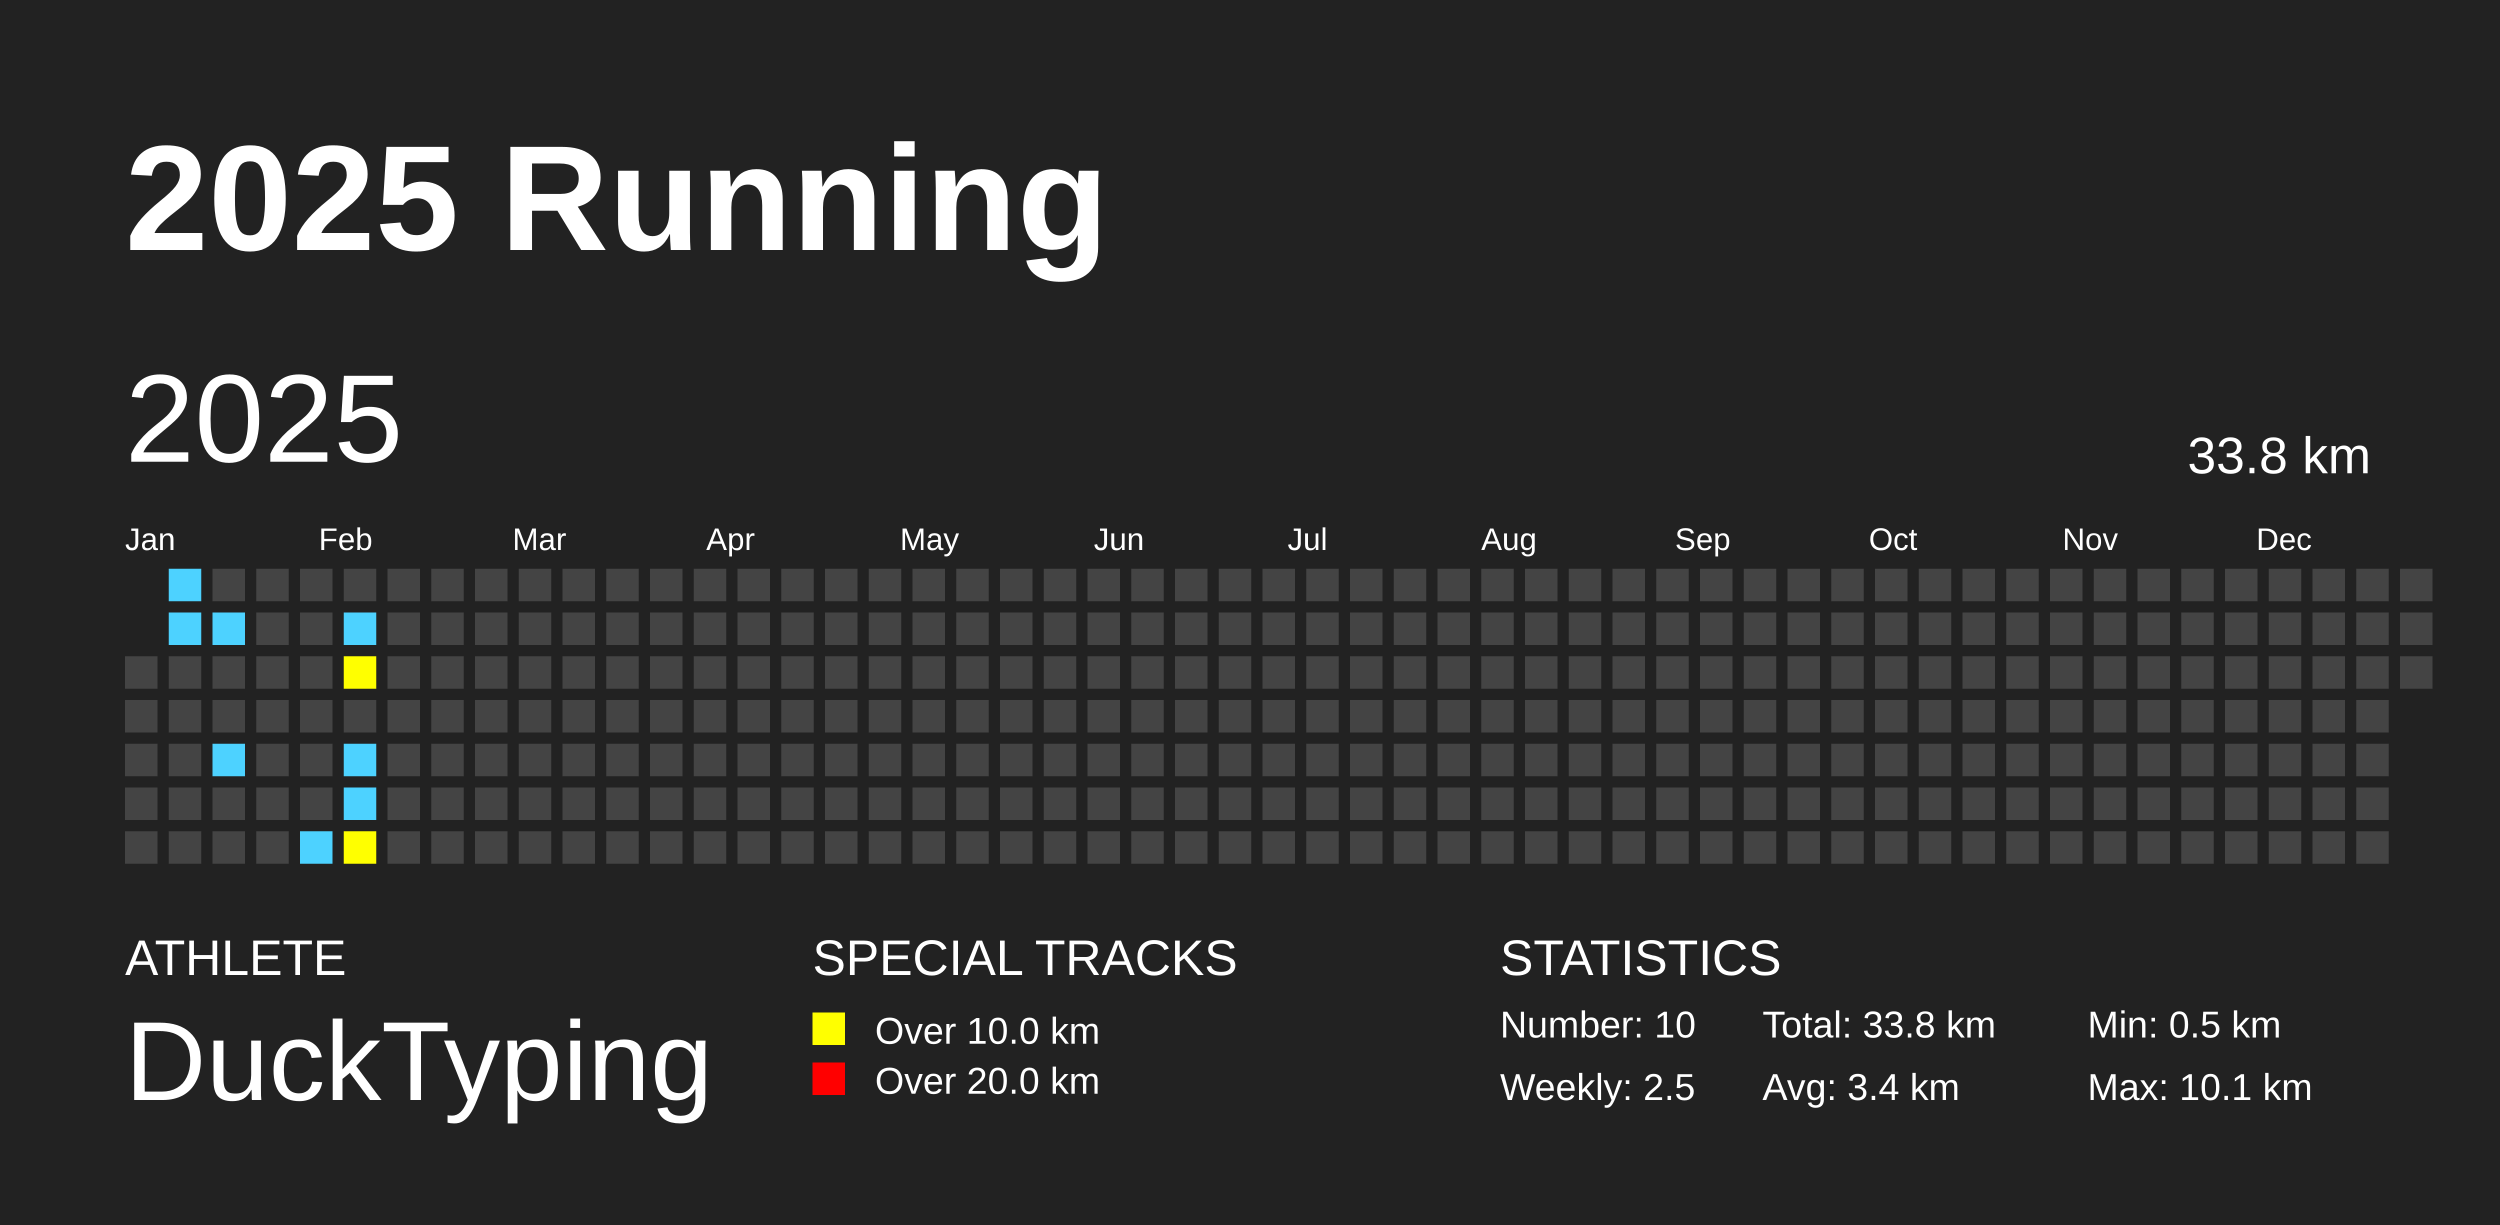
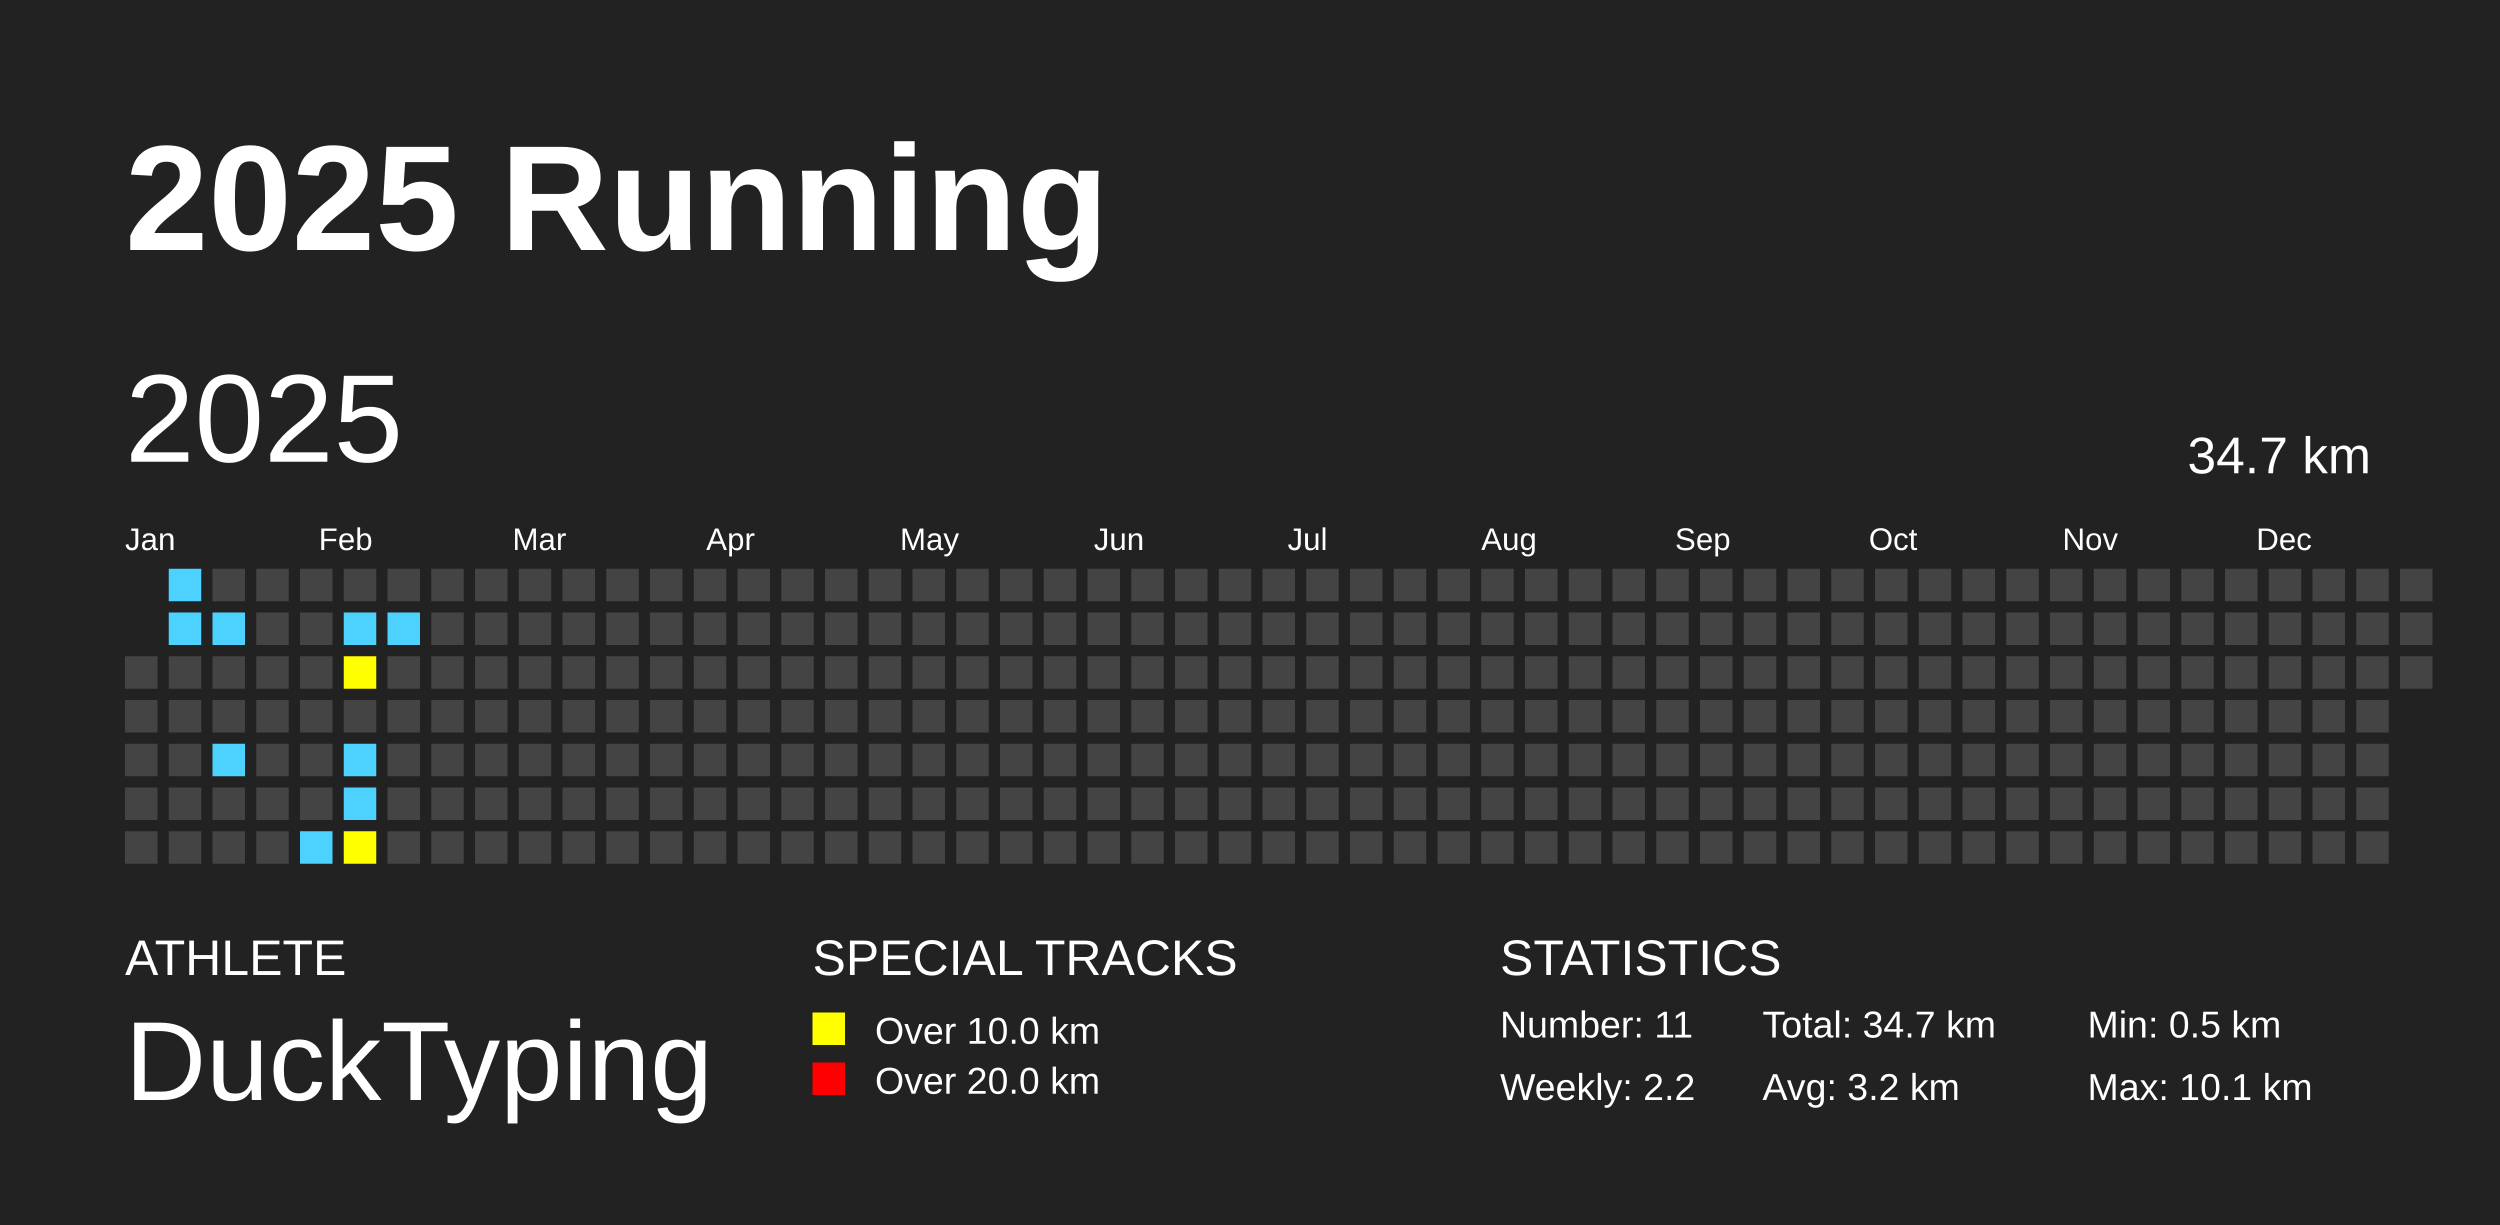
<svg xmlns="http://www.w3.org/2000/svg" baseProfile="full" height="98mm" version="1.1" viewBox="0,0,200,98" width="200mm">
  <defs />
  <rect fill="#222222" height="98" width="200" x="0" y="0" />
  <text fill="#FFFFFF" style="font-size:12px; font-family:Arial; font-weight:bold;" x="10" y="20">2025 Running</text>
  <text fill="#FFFFFF" style="font-size:4px; font-family:Arial" x="10" y="78">ATHLETE</text>
  <text fill="#FFFFFF" style="font-size:9px; font-family:Arial" x="10" y="88">DuckTyping</text>
  <text fill="#FFFFFF" style="font-size:4px; font-family:Arial" x="65" y="78">SPECIAL TRACKS</text>
  <rect fill="yellow" height="2.6" width="2.6" x="65" y="81" />
  <text fill="#FFFFFF" style="font-size:3px; font-family:Arial" x="70" y="83.5">Over 10.0 km</text>
  <rect fill="red" height="2.6" width="2.6" x="65" y="85" />
  <text fill="#FFFFFF" style="font-size:3px; font-family:Arial" x="70" y="87.5">Over 20.0 km</text>
  <text fill="#FFFFFF" style="font-size:4px; font-family:Arial" x="120" y="78">STATISTICS</text>
-   <text fill="#FFFFFF" style="font-size:3px; font-family:Arial" x="120" y="83">Number: 10</text>
-   <text fill="#FFFFFF" style="font-size:3px; font-family:Arial" x="120" y="88">Weekly: 2.5</text>
-   <text fill="#FFFFFF" style="font-size:3px; font-family:Arial" x="141" y="83">Total: 33.8 km</text>
-   <text fill="#FFFFFF" style="font-size:3px; font-family:Arial" x="141" y="88">Avg: 3.4 km</text>
+   <text fill="#FFFFFF" style="font-size:3px; font-family:Arial" x="120" y="83">Number: 11</text>
+   <text fill="#FFFFFF" style="font-size:3px; font-family:Arial" x="120" y="88">Weekly: 2.2</text>
+   <text fill="#FFFFFF" style="font-size:3px; font-family:Arial" x="141" y="83">Total: 34.7 km</text>
+   <text fill="#FFFFFF" style="font-size:3px; font-family:Arial" x="141" y="88">Avg: 3.2 km</text>
  <text fill="#FFFFFF" style="font-size:3px; font-family:Arial" x="167" y="83">Min: 0.5 km</text>
  <text fill="#FFFFFF" style="font-size:3px; font-family:Arial" x="167" y="88">Max: 10.1 km</text>
  <text dominant-baseline="hanging" fill="#FFFFFF" style="font-size:10.0px; font-family:Arial;" x="10" y="30">2025</text>
-   <text dominant-baseline="hanging" fill="#FFFFFF" style="font-size:4.125px; font-family:Arial;" x="175" y="35">33.8 km</text>
+   <text dominant-baseline="hanging" fill="#FFFFFF" style="font-size:4.125px; font-family:Arial;" x="175" y="35">34.7 km</text>
  <text fill="#FFFFFF" style="font-size:2.5px; font-family:Arial" x="10.0" y="44">Jan</text>
  <text fill="#FFFFFF" style="font-size:2.5px; font-family:Arial" x="25.5" y="44">Feb</text>
  <text fill="#FFFFFF" style="font-size:2.5px; font-family:Arial" x="41.0" y="44">Mar</text>
  <text fill="#FFFFFF" style="font-size:2.5px; font-family:Arial" x="56.5" y="44">Apr</text>
  <text fill="#FFFFFF" style="font-size:2.5px; font-family:Arial" x="72.0" y="44">May</text>
  <text fill="#FFFFFF" style="font-size:2.5px; font-family:Arial" x="87.5" y="44">Jun</text>
  <text fill="#FFFFFF" style="font-size:2.5px; font-family:Arial" x="103.0" y="44">Jul</text>
  <text fill="#FFFFFF" style="font-size:2.5px; font-family:Arial" x="118.5" y="44">Aug</text>
  <text fill="#FFFFFF" style="font-size:2.5px; font-family:Arial" x="134.0" y="44">Sep</text>
  <text fill="#FFFFFF" style="font-size:2.5px; font-family:Arial" x="149.5" y="44">Oct</text>
  <text fill="#FFFFFF" style="font-size:2.5px; font-family:Arial" x="165.0" y="44">Nov</text>
  <text fill="#FFFFFF" style="font-size:2.5px; font-family:Arial" x="180.5" y="44">Dec</text>
  <rect fill="#444444" height="2.6" width="2.6" x="10.0" y="52.5" />
  <rect fill="#444444" height="2.6" width="2.6" x="10.0" y="56.0" />
  <rect fill="#444444" height="2.6" width="2.6" x="10.0" y="59.5" />
  <rect fill="#444444" height="2.6" width="2.6" x="10.0" y="63.0" />
  <rect fill="#444444" height="2.6" width="2.6" x="10.0" y="66.5" />
  <rect fill="#4DD2FF" height="2.6" width="2.6" x="13.5" y="45.5" />
  <rect fill="#4DD2FF" height="2.6" width="2.6" x="13.5" y="49.0" />
  <rect fill="#444444" height="2.6" width="2.6" x="13.5" y="52.5" />
  <rect fill="#444444" height="2.6" width="2.6" x="13.5" y="56.0" />
  <rect fill="#444444" height="2.6" width="2.6" x="13.5" y="59.5" />
  <rect fill="#444444" height="2.6" width="2.6" x="13.5" y="63.0" />
  <rect fill="#444444" height="2.6" width="2.6" x="13.5" y="66.5" />
  <rect fill="#444444" height="2.6" width="2.6" x="17.0" y="45.5" />
  <rect fill="#4DD2FF" height="2.6" width="2.6" x="17.0" y="49.0" />
  <rect fill="#444444" height="2.6" width="2.6" x="17.0" y="52.5" />
  <rect fill="#444444" height="2.6" width="2.6" x="17.0" y="56.0" />
  <rect fill="#4DD2FF" height="2.6" width="2.6" x="17.0" y="59.5" />
  <rect fill="#444444" height="2.6" width="2.6" x="17.0" y="63.0" />
  <rect fill="#444444" height="2.6" width="2.6" x="17.0" y="66.5" />
  <rect fill="#444444" height="2.6" width="2.6" x="20.5" y="45.5" />
  <rect fill="#444444" height="2.6" width="2.6" x="20.5" y="49.0" />
  <rect fill="#444444" height="2.6" width="2.6" x="20.5" y="52.5" />
  <rect fill="#444444" height="2.6" width="2.6" x="20.5" y="56.0" />
  <rect fill="#444444" height="2.6" width="2.6" x="20.5" y="59.5" />
  <rect fill="#444444" height="2.6" width="2.6" x="20.5" y="63.0" />
  <rect fill="#444444" height="2.6" width="2.6" x="20.5" y="66.5" />
  <rect fill="#444444" height="2.6" width="2.6" x="24.0" y="45.5" />
  <rect fill="#444444" height="2.6" width="2.6" x="24.0" y="49.0" />
  <rect fill="#444444" height="2.6" width="2.6" x="24.0" y="52.5" />
  <rect fill="#444444" height="2.6" width="2.6" x="24.0" y="56.0" />
  <rect fill="#444444" height="2.6" width="2.6" x="24.0" y="59.5" />
  <rect fill="#444444" height="2.6" width="2.6" x="24.0" y="63.0" />
  <rect fill="#4DD2FF" height="2.6" width="2.6" x="24.0" y="66.5" />
  <rect fill="#444444" height="2.6" width="2.6" x="27.5" y="45.5" />
  <rect fill="#4DD2FF" height="2.6" width="2.6" x="27.5" y="49.0" />
  <rect fill="yellow" height="2.6" width="2.6" x="27.5" y="52.5" />
  <rect fill="#444444" height="2.6" width="2.6" x="27.5" y="56.0" />
  <rect fill="#4DD2FF" height="2.6" width="2.6" x="27.5" y="59.5" />
  <rect fill="#4DD2FF" height="2.6" width="2.6" x="27.5" y="63.0" />
  <rect fill="yellow" height="2.6" width="2.6" x="27.5" y="66.5" />
  <rect fill="#444444" height="2.6" width="2.6" x="31.0" y="45.5" />
-   <rect fill="#444444" height="2.6" width="2.6" x="31.0" y="49.0" />
+   <rect fill="#4DD2FF" height="2.6" width="2.6" x="31.0" y="49.0" />
  <rect fill="#444444" height="2.6" width="2.6" x="31.0" y="52.5" />
  <rect fill="#444444" height="2.6" width="2.6" x="31.0" y="56.0" />
  <rect fill="#444444" height="2.6" width="2.6" x="31.0" y="59.5" />
  <rect fill="#444444" height="2.6" width="2.6" x="31.0" y="63.0" />
  <rect fill="#444444" height="2.6" width="2.6" x="31.0" y="66.5" />
  <rect fill="#444444" height="2.6" width="2.6" x="34.5" y="45.5" />
  <rect fill="#444444" height="2.6" width="2.6" x="34.5" y="49.0" />
  <rect fill="#444444" height="2.6" width="2.6" x="34.5" y="52.5" />
  <rect fill="#444444" height="2.6" width="2.6" x="34.5" y="56.0" />
  <rect fill="#444444" height="2.6" width="2.6" x="34.5" y="59.5" />
  <rect fill="#444444" height="2.6" width="2.6" x="34.5" y="63.0" />
  <rect fill="#444444" height="2.6" width="2.6" x="34.5" y="66.5" />
  <rect fill="#444444" height="2.6" width="2.6" x="38.0" y="45.5" />
  <rect fill="#444444" height="2.6" width="2.6" x="38.0" y="49.0" />
  <rect fill="#444444" height="2.6" width="2.6" x="38.0" y="52.5" />
  <rect fill="#444444" height="2.6" width="2.6" x="38.0" y="56.0" />
  <rect fill="#444444" height="2.6" width="2.6" x="38.0" y="59.5" />
  <rect fill="#444444" height="2.6" width="2.6" x="38.0" y="63.0" />
  <rect fill="#444444" height="2.6" width="2.6" x="38.0" y="66.5" />
  <rect fill="#444444" height="2.6" width="2.6" x="41.5" y="45.5" />
  <rect fill="#444444" height="2.6" width="2.6" x="41.5" y="49.0" />
  <rect fill="#444444" height="2.6" width="2.6" x="41.5" y="52.5" />
  <rect fill="#444444" height="2.6" width="2.6" x="41.5" y="56.0" />
  <rect fill="#444444" height="2.6" width="2.6" x="41.5" y="59.5" />
  <rect fill="#444444" height="2.6" width="2.6" x="41.5" y="63.0" />
  <rect fill="#444444" height="2.6" width="2.6" x="41.5" y="66.5" />
  <rect fill="#444444" height="2.6" width="2.6" x="45.0" y="45.5" />
  <rect fill="#444444" height="2.6" width="2.6" x="45.0" y="49.0" />
  <rect fill="#444444" height="2.6" width="2.6" x="45.0" y="52.5" />
  <rect fill="#444444" height="2.6" width="2.6" x="45.0" y="56.0" />
  <rect fill="#444444" height="2.6" width="2.6" x="45.0" y="59.5" />
  <rect fill="#444444" height="2.6" width="2.6" x="45.0" y="63.0" />
  <rect fill="#444444" height="2.6" width="2.6" x="45.0" y="66.5" />
  <rect fill="#444444" height="2.6" width="2.6" x="48.5" y="45.5" />
  <rect fill="#444444" height="2.6" width="2.6" x="48.5" y="49.0" />
  <rect fill="#444444" height="2.6" width="2.6" x="48.5" y="52.5" />
  <rect fill="#444444" height="2.6" width="2.6" x="48.5" y="56.0" />
  <rect fill="#444444" height="2.6" width="2.6" x="48.5" y="59.5" />
  <rect fill="#444444" height="2.6" width="2.6" x="48.5" y="63.0" />
  <rect fill="#444444" height="2.6" width="2.6" x="48.5" y="66.5" />
  <rect fill="#444444" height="2.6" width="2.6" x="52.0" y="45.5" />
  <rect fill="#444444" height="2.6" width="2.6" x="52.0" y="49.0" />
  <rect fill="#444444" height="2.6" width="2.6" x="52.0" y="52.5" />
  <rect fill="#444444" height="2.6" width="2.6" x="52.0" y="56.0" />
  <rect fill="#444444" height="2.6" width="2.6" x="52.0" y="59.5" />
  <rect fill="#444444" height="2.6" width="2.6" x="52.0" y="63.0" />
  <rect fill="#444444" height="2.6" width="2.6" x="52.0" y="66.5" />
  <rect fill="#444444" height="2.6" width="2.6" x="55.5" y="45.5" />
  <rect fill="#444444" height="2.6" width="2.6" x="55.5" y="49.0" />
  <rect fill="#444444" height="2.6" width="2.6" x="55.5" y="52.5" />
  <rect fill="#444444" height="2.6" width="2.6" x="55.5" y="56.0" />
  <rect fill="#444444" height="2.6" width="2.6" x="55.5" y="59.5" />
  <rect fill="#444444" height="2.6" width="2.6" x="55.5" y="63.0" />
  <rect fill="#444444" height="2.6" width="2.6" x="55.5" y="66.5" />
  <rect fill="#444444" height="2.6" width="2.6" x="59.0" y="45.5" />
  <rect fill="#444444" height="2.6" width="2.6" x="59.0" y="49.0" />
  <rect fill="#444444" height="2.6" width="2.6" x="59.0" y="52.5" />
  <rect fill="#444444" height="2.6" width="2.6" x="59.0" y="56.0" />
  <rect fill="#444444" height="2.6" width="2.6" x="59.0" y="59.5" />
  <rect fill="#444444" height="2.6" width="2.6" x="59.0" y="63.0" />
  <rect fill="#444444" height="2.6" width="2.6" x="59.0" y="66.5" />
  <rect fill="#444444" height="2.6" width="2.6" x="62.5" y="45.5" />
  <rect fill="#444444" height="2.6" width="2.6" x="62.5" y="49.0" />
  <rect fill="#444444" height="2.6" width="2.6" x="62.5" y="52.5" />
  <rect fill="#444444" height="2.6" width="2.6" x="62.5" y="56.0" />
  <rect fill="#444444" height="2.6" width="2.6" x="62.5" y="59.5" />
  <rect fill="#444444" height="2.6" width="2.6" x="62.5" y="63.0" />
  <rect fill="#444444" height="2.6" width="2.6" x="62.5" y="66.5" />
  <rect fill="#444444" height="2.6" width="2.6" x="66.0" y="45.5" />
  <rect fill="#444444" height="2.6" width="2.6" x="66.0" y="49.0" />
  <rect fill="#444444" height="2.6" width="2.6" x="66.0" y="52.5" />
  <rect fill="#444444" height="2.6" width="2.6" x="66.0" y="56.0" />
  <rect fill="#444444" height="2.6" width="2.6" x="66.0" y="59.5" />
  <rect fill="#444444" height="2.6" width="2.6" x="66.0" y="63.0" />
  <rect fill="#444444" height="2.6" width="2.6" x="66.0" y="66.5" />
  <rect fill="#444444" height="2.6" width="2.6" x="69.5" y="45.5" />
  <rect fill="#444444" height="2.6" width="2.6" x="69.5" y="49.0" />
  <rect fill="#444444" height="2.6" width="2.6" x="69.5" y="52.5" />
  <rect fill="#444444" height="2.6" width="2.6" x="69.5" y="56.0" />
  <rect fill="#444444" height="2.6" width="2.6" x="69.5" y="59.5" />
  <rect fill="#444444" height="2.6" width="2.6" x="69.5" y="63.0" />
  <rect fill="#444444" height="2.6" width="2.6" x="69.5" y="66.5" />
  <rect fill="#444444" height="2.6" width="2.6" x="73.0" y="45.5" />
  <rect fill="#444444" height="2.6" width="2.6" x="73.0" y="49.0" />
  <rect fill="#444444" height="2.6" width="2.6" x="73.0" y="52.5" />
  <rect fill="#444444" height="2.6" width="2.6" x="73.0" y="56.0" />
  <rect fill="#444444" height="2.6" width="2.6" x="73.0" y="59.5" />
  <rect fill="#444444" height="2.6" width="2.6" x="73.0" y="63.0" />
  <rect fill="#444444" height="2.6" width="2.6" x="73.0" y="66.5" />
  <rect fill="#444444" height="2.6" width="2.6" x="76.5" y="45.5" />
  <rect fill="#444444" height="2.6" width="2.6" x="76.5" y="49.0" />
  <rect fill="#444444" height="2.6" width="2.6" x="76.5" y="52.5" />
  <rect fill="#444444" height="2.6" width="2.6" x="76.5" y="56.0" />
  <rect fill="#444444" height="2.6" width="2.6" x="76.5" y="59.5" />
  <rect fill="#444444" height="2.6" width="2.6" x="76.5" y="63.0" />
  <rect fill="#444444" height="2.6" width="2.6" x="76.5" y="66.5" />
  <rect fill="#444444" height="2.6" width="2.6" x="80.0" y="45.5" />
  <rect fill="#444444" height="2.6" width="2.6" x="80.0" y="49.0" />
  <rect fill="#444444" height="2.6" width="2.6" x="80.0" y="52.5" />
  <rect fill="#444444" height="2.6" width="2.6" x="80.0" y="56.0" />
  <rect fill="#444444" height="2.6" width="2.6" x="80.0" y="59.5" />
  <rect fill="#444444" height="2.6" width="2.6" x="80.0" y="63.0" />
  <rect fill="#444444" height="2.6" width="2.6" x="80.0" y="66.5" />
  <rect fill="#444444" height="2.6" width="2.6" x="83.5" y="45.5" />
  <rect fill="#444444" height="2.6" width="2.6" x="83.5" y="49.0" />
  <rect fill="#444444" height="2.6" width="2.6" x="83.5" y="52.5" />
  <rect fill="#444444" height="2.6" width="2.6" x="83.5" y="56.0" />
  <rect fill="#444444" height="2.6" width="2.6" x="83.5" y="59.5" />
  <rect fill="#444444" height="2.6" width="2.6" x="83.5" y="63.0" />
  <rect fill="#444444" height="2.6" width="2.6" x="83.5" y="66.5" />
  <rect fill="#444444" height="2.6" width="2.6" x="87.0" y="45.5" />
  <rect fill="#444444" height="2.6" width="2.6" x="87.0" y="49.0" />
  <rect fill="#444444" height="2.6" width="2.6" x="87.0" y="52.5" />
  <rect fill="#444444" height="2.6" width="2.6" x="87.0" y="56.0" />
  <rect fill="#444444" height="2.6" width="2.6" x="87.0" y="59.5" />
  <rect fill="#444444" height="2.6" width="2.6" x="87.0" y="63.0" />
  <rect fill="#444444" height="2.6" width="2.6" x="87.0" y="66.5" />
  <rect fill="#444444" height="2.6" width="2.6" x="90.5" y="45.5" />
  <rect fill="#444444" height="2.6" width="2.6" x="90.5" y="49.0" />
  <rect fill="#444444" height="2.6" width="2.6" x="90.5" y="52.5" />
  <rect fill="#444444" height="2.6" width="2.6" x="90.5" y="56.0" />
  <rect fill="#444444" height="2.6" width="2.6" x="90.5" y="59.5" />
  <rect fill="#444444" height="2.6" width="2.6" x="90.5" y="63.0" />
  <rect fill="#444444" height="2.6" width="2.6" x="90.5" y="66.5" />
  <rect fill="#444444" height="2.6" width="2.6" x="94.0" y="45.5" />
  <rect fill="#444444" height="2.6" width="2.6" x="94.0" y="49.0" />
  <rect fill="#444444" height="2.6" width="2.6" x="94.0" y="52.5" />
  <rect fill="#444444" height="2.6" width="2.6" x="94.0" y="56.0" />
  <rect fill="#444444" height="2.6" width="2.6" x="94.0" y="59.5" />
  <rect fill="#444444" height="2.6" width="2.6" x="94.0" y="63.0" />
  <rect fill="#444444" height="2.6" width="2.6" x="94.0" y="66.5" />
  <rect fill="#444444" height="2.6" width="2.6" x="97.5" y="45.5" />
  <rect fill="#444444" height="2.6" width="2.6" x="97.5" y="49.0" />
  <rect fill="#444444" height="2.6" width="2.6" x="97.5" y="52.5" />
  <rect fill="#444444" height="2.6" width="2.6" x="97.5" y="56.0" />
  <rect fill="#444444" height="2.6" width="2.6" x="97.5" y="59.5" />
  <rect fill="#444444" height="2.6" width="2.6" x="97.5" y="63.0" />
  <rect fill="#444444" height="2.6" width="2.6" x="97.5" y="66.5" />
  <rect fill="#444444" height="2.6" width="2.6" x="101.0" y="45.5" />
  <rect fill="#444444" height="2.6" width="2.6" x="101.0" y="49.0" />
  <rect fill="#444444" height="2.6" width="2.6" x="101.0" y="52.5" />
  <rect fill="#444444" height="2.6" width="2.6" x="101.0" y="56.0" />
  <rect fill="#444444" height="2.6" width="2.6" x="101.0" y="59.5" />
  <rect fill="#444444" height="2.6" width="2.6" x="101.0" y="63.0" />
  <rect fill="#444444" height="2.6" width="2.6" x="101.0" y="66.5" />
  <rect fill="#444444" height="2.6" width="2.6" x="104.5" y="45.5" />
  <rect fill="#444444" height="2.6" width="2.6" x="104.5" y="49.0" />
  <rect fill="#444444" height="2.6" width="2.6" x="104.5" y="52.5" />
  <rect fill="#444444" height="2.6" width="2.6" x="104.5" y="56.0" />
  <rect fill="#444444" height="2.6" width="2.6" x="104.5" y="59.5" />
  <rect fill="#444444" height="2.6" width="2.6" x="104.5" y="63.0" />
  <rect fill="#444444" height="2.6" width="2.6" x="104.5" y="66.5" />
  <rect fill="#444444" height="2.6" width="2.6" x="108.0" y="45.5" />
  <rect fill="#444444" height="2.6" width="2.6" x="108.0" y="49.0" />
  <rect fill="#444444" height="2.6" width="2.6" x="108.0" y="52.5" />
  <rect fill="#444444" height="2.6" width="2.6" x="108.0" y="56.0" />
  <rect fill="#444444" height="2.6" width="2.6" x="108.0" y="59.5" />
  <rect fill="#444444" height="2.6" width="2.6" x="108.0" y="63.0" />
  <rect fill="#444444" height="2.6" width="2.6" x="108.0" y="66.5" />
  <rect fill="#444444" height="2.6" width="2.6" x="111.5" y="45.5" />
  <rect fill="#444444" height="2.6" width="2.6" x="111.5" y="49.0" />
  <rect fill="#444444" height="2.6" width="2.6" x="111.5" y="52.5" />
  <rect fill="#444444" height="2.6" width="2.6" x="111.5" y="56.0" />
  <rect fill="#444444" height="2.6" width="2.6" x="111.5" y="59.5" />
  <rect fill="#444444" height="2.6" width="2.6" x="111.5" y="63.0" />
  <rect fill="#444444" height="2.6" width="2.6" x="111.5" y="66.5" />
  <rect fill="#444444" height="2.6" width="2.6" x="115.0" y="45.5" />
  <rect fill="#444444" height="2.6" width="2.6" x="115.0" y="49.0" />
  <rect fill="#444444" height="2.6" width="2.6" x="115.0" y="52.5" />
  <rect fill="#444444" height="2.6" width="2.6" x="115.0" y="56.0" />
  <rect fill="#444444" height="2.6" width="2.6" x="115.0" y="59.5" />
  <rect fill="#444444" height="2.6" width="2.6" x="115.0" y="63.0" />
  <rect fill="#444444" height="2.6" width="2.6" x="115.0" y="66.5" />
  <rect fill="#444444" height="2.6" width="2.6" x="118.5" y="45.5" />
  <rect fill="#444444" height="2.6" width="2.6" x="118.5" y="49.0" />
  <rect fill="#444444" height="2.6" width="2.6" x="118.5" y="52.5" />
  <rect fill="#444444" height="2.6" width="2.6" x="118.5" y="56.0" />
  <rect fill="#444444" height="2.6" width="2.6" x="118.5" y="59.5" />
  <rect fill="#444444" height="2.6" width="2.6" x="118.5" y="63.0" />
  <rect fill="#444444" height="2.6" width="2.6" x="118.5" y="66.5" />
  <rect fill="#444444" height="2.6" width="2.6" x="122.0" y="45.5" />
  <rect fill="#444444" height="2.6" width="2.6" x="122.0" y="49.0" />
  <rect fill="#444444" height="2.6" width="2.6" x="122.0" y="52.5" />
  <rect fill="#444444" height="2.6" width="2.6" x="122.0" y="56.0" />
  <rect fill="#444444" height="2.6" width="2.6" x="122.0" y="59.5" />
  <rect fill="#444444" height="2.6" width="2.6" x="122.0" y="63.0" />
  <rect fill="#444444" height="2.6" width="2.6" x="122.0" y="66.5" />
  <rect fill="#444444" height="2.6" width="2.6" x="125.5" y="45.5" />
  <rect fill="#444444" height="2.6" width="2.6" x="125.5" y="49.0" />
  <rect fill="#444444" height="2.6" width="2.6" x="125.5" y="52.5" />
  <rect fill="#444444" height="2.6" width="2.6" x="125.5" y="56.0" />
  <rect fill="#444444" height="2.6" width="2.6" x="125.5" y="59.5" />
  <rect fill="#444444" height="2.6" width="2.6" x="125.5" y="63.0" />
  <rect fill="#444444" height="2.6" width="2.6" x="125.5" y="66.5" />
  <rect fill="#444444" height="2.6" width="2.6" x="129.0" y="45.5" />
  <rect fill="#444444" height="2.6" width="2.6" x="129.0" y="49.0" />
  <rect fill="#444444" height="2.6" width="2.6" x="129.0" y="52.5" />
  <rect fill="#444444" height="2.6" width="2.6" x="129.0" y="56.0" />
  <rect fill="#444444" height="2.6" width="2.6" x="129.0" y="59.5" />
  <rect fill="#444444" height="2.6" width="2.6" x="129.0" y="63.0" />
  <rect fill="#444444" height="2.6" width="2.6" x="129.0" y="66.5" />
  <rect fill="#444444" height="2.6" width="2.6" x="132.5" y="45.5" />
  <rect fill="#444444" height="2.6" width="2.6" x="132.5" y="49.0" />
  <rect fill="#444444" height="2.6" width="2.6" x="132.5" y="52.5" />
  <rect fill="#444444" height="2.6" width="2.6" x="132.5" y="56.0" />
  <rect fill="#444444" height="2.6" width="2.6" x="132.5" y="59.5" />
  <rect fill="#444444" height="2.6" width="2.6" x="132.5" y="63.0" />
  <rect fill="#444444" height="2.6" width="2.6" x="132.5" y="66.5" />
  <rect fill="#444444" height="2.6" width="2.6" x="136.0" y="45.5" />
  <rect fill="#444444" height="2.6" width="2.6" x="136.0" y="49.0" />
  <rect fill="#444444" height="2.6" width="2.6" x="136.0" y="52.5" />
  <rect fill="#444444" height="2.6" width="2.6" x="136.0" y="56.0" />
  <rect fill="#444444" height="2.6" width="2.6" x="136.0" y="59.5" />
  <rect fill="#444444" height="2.6" width="2.6" x="136.0" y="63.0" />
  <rect fill="#444444" height="2.6" width="2.6" x="136.0" y="66.5" />
  <rect fill="#444444" height="2.6" width="2.6" x="139.5" y="45.5" />
  <rect fill="#444444" height="2.6" width="2.6" x="139.5" y="49.0" />
  <rect fill="#444444" height="2.6" width="2.6" x="139.5" y="52.5" />
  <rect fill="#444444" height="2.6" width="2.6" x="139.5" y="56.0" />
  <rect fill="#444444" height="2.6" width="2.6" x="139.5" y="59.5" />
  <rect fill="#444444" height="2.6" width="2.6" x="139.5" y="63.0" />
  <rect fill="#444444" height="2.6" width="2.6" x="139.5" y="66.5" />
  <rect fill="#444444" height="2.6" width="2.6" x="143.0" y="45.5" />
  <rect fill="#444444" height="2.6" width="2.6" x="143.0" y="49.0" />
  <rect fill="#444444" height="2.6" width="2.6" x="143.0" y="52.5" />
  <rect fill="#444444" height="2.6" width="2.6" x="143.0" y="56.0" />
  <rect fill="#444444" height="2.6" width="2.6" x="143.0" y="59.5" />
  <rect fill="#444444" height="2.6" width="2.6" x="143.0" y="63.0" />
  <rect fill="#444444" height="2.6" width="2.6" x="143.0" y="66.5" />
  <rect fill="#444444" height="2.6" width="2.6" x="146.5" y="45.5" />
  <rect fill="#444444" height="2.6" width="2.6" x="146.5" y="49.0" />
  <rect fill="#444444" height="2.6" width="2.6" x="146.5" y="52.5" />
  <rect fill="#444444" height="2.6" width="2.6" x="146.5" y="56.0" />
  <rect fill="#444444" height="2.6" width="2.6" x="146.5" y="59.5" />
  <rect fill="#444444" height="2.6" width="2.6" x="146.5" y="63.0" />
  <rect fill="#444444" height="2.6" width="2.6" x="146.5" y="66.5" />
  <rect fill="#444444" height="2.6" width="2.6" x="150.0" y="45.5" />
  <rect fill="#444444" height="2.6" width="2.6" x="150.0" y="49.0" />
  <rect fill="#444444" height="2.6" width="2.6" x="150.0" y="52.5" />
  <rect fill="#444444" height="2.6" width="2.6" x="150.0" y="56.0" />
  <rect fill="#444444" height="2.6" width="2.6" x="150.0" y="59.5" />
  <rect fill="#444444" height="2.6" width="2.6" x="150.0" y="63.0" />
  <rect fill="#444444" height="2.6" width="2.6" x="150.0" y="66.5" />
  <rect fill="#444444" height="2.6" width="2.6" x="153.5" y="45.5" />
  <rect fill="#444444" height="2.6" width="2.6" x="153.5" y="49.0" />
  <rect fill="#444444" height="2.6" width="2.6" x="153.5" y="52.5" />
  <rect fill="#444444" height="2.6" width="2.6" x="153.5" y="56.0" />
  <rect fill="#444444" height="2.6" width="2.6" x="153.5" y="59.5" />
  <rect fill="#444444" height="2.6" width="2.6" x="153.5" y="63.0" />
  <rect fill="#444444" height="2.6" width="2.6" x="153.5" y="66.5" />
  <rect fill="#444444" height="2.6" width="2.6" x="157.0" y="45.5" />
  <rect fill="#444444" height="2.6" width="2.6" x="157.0" y="49.0" />
  <rect fill="#444444" height="2.6" width="2.6" x="157.0" y="52.5" />
  <rect fill="#444444" height="2.6" width="2.6" x="157.0" y="56.0" />
  <rect fill="#444444" height="2.6" width="2.6" x="157.0" y="59.5" />
  <rect fill="#444444" height="2.6" width="2.6" x="157.0" y="63.0" />
  <rect fill="#444444" height="2.6" width="2.6" x="157.0" y="66.5" />
  <rect fill="#444444" height="2.6" width="2.6" x="160.5" y="45.5" />
  <rect fill="#444444" height="2.6" width="2.6" x="160.5" y="49.0" />
  <rect fill="#444444" height="2.6" width="2.6" x="160.5" y="52.5" />
  <rect fill="#444444" height="2.6" width="2.6" x="160.5" y="56.0" />
  <rect fill="#444444" height="2.6" width="2.6" x="160.5" y="59.5" />
  <rect fill="#444444" height="2.6" width="2.6" x="160.5" y="63.0" />
  <rect fill="#444444" height="2.6" width="2.6" x="160.5" y="66.5" />
  <rect fill="#444444" height="2.6" width="2.6" x="164.0" y="45.5" />
  <rect fill="#444444" height="2.6" width="2.6" x="164.0" y="49.0" />
  <rect fill="#444444" height="2.6" width="2.6" x="164.0" y="52.5" />
  <rect fill="#444444" height="2.6" width="2.6" x="164.0" y="56.0" />
  <rect fill="#444444" height="2.6" width="2.6" x="164.0" y="59.5" />
  <rect fill="#444444" height="2.6" width="2.6" x="164.0" y="63.0" />
  <rect fill="#444444" height="2.6" width="2.6" x="164.0" y="66.5" />
  <rect fill="#444444" height="2.6" width="2.6" x="167.5" y="45.5" />
  <rect fill="#444444" height="2.6" width="2.6" x="167.5" y="49.0" />
  <rect fill="#444444" height="2.6" width="2.6" x="167.5" y="52.5" />
  <rect fill="#444444" height="2.6" width="2.6" x="167.5" y="56.0" />
  <rect fill="#444444" height="2.6" width="2.6" x="167.5" y="59.5" />
  <rect fill="#444444" height="2.6" width="2.6" x="167.5" y="63.0" />
  <rect fill="#444444" height="2.6" width="2.6" x="167.5" y="66.5" />
  <rect fill="#444444" height="2.6" width="2.6" x="171.0" y="45.5" />
  <rect fill="#444444" height="2.6" width="2.6" x="171.0" y="49.0" />
  <rect fill="#444444" height="2.6" width="2.6" x="171.0" y="52.5" />
  <rect fill="#444444" height="2.6" width="2.6" x="171.0" y="56.0" />
  <rect fill="#444444" height="2.6" width="2.6" x="171.0" y="59.5" />
  <rect fill="#444444" height="2.6" width="2.6" x="171.0" y="63.0" />
  <rect fill="#444444" height="2.6" width="2.6" x="171.0" y="66.5" />
  <rect fill="#444444" height="2.6" width="2.6" x="174.5" y="45.5" />
  <rect fill="#444444" height="2.6" width="2.6" x="174.5" y="49.0" />
  <rect fill="#444444" height="2.6" width="2.6" x="174.5" y="52.5" />
  <rect fill="#444444" height="2.6" width="2.6" x="174.5" y="56.0" />
  <rect fill="#444444" height="2.6" width="2.6" x="174.5" y="59.5" />
  <rect fill="#444444" height="2.6" width="2.6" x="174.5" y="63.0" />
  <rect fill="#444444" height="2.6" width="2.6" x="174.5" y="66.5" />
  <rect fill="#444444" height="2.6" width="2.6" x="178.0" y="45.5" />
  <rect fill="#444444" height="2.6" width="2.6" x="178.0" y="49.0" />
  <rect fill="#444444" height="2.6" width="2.6" x="178.0" y="52.5" />
  <rect fill="#444444" height="2.6" width="2.6" x="178.0" y="56.0" />
  <rect fill="#444444" height="2.6" width="2.6" x="178.0" y="59.5" />
  <rect fill="#444444" height="2.6" width="2.6" x="178.0" y="63.0" />
  <rect fill="#444444" height="2.6" width="2.6" x="178.0" y="66.5" />
  <rect fill="#444444" height="2.6" width="2.6" x="181.5" y="45.5" />
  <rect fill="#444444" height="2.6" width="2.6" x="181.5" y="49.0" />
  <rect fill="#444444" height="2.6" width="2.6" x="181.5" y="52.5" />
  <rect fill="#444444" height="2.6" width="2.6" x="181.5" y="56.0" />
  <rect fill="#444444" height="2.6" width="2.6" x="181.5" y="59.5" />
  <rect fill="#444444" height="2.6" width="2.6" x="181.5" y="63.0" />
  <rect fill="#444444" height="2.6" width="2.6" x="181.5" y="66.5" />
  <rect fill="#444444" height="2.6" width="2.6" x="185.0" y="45.5" />
  <rect fill="#444444" height="2.6" width="2.6" x="185.0" y="49.0" />
  <rect fill="#444444" height="2.6" width="2.6" x="185.0" y="52.5" />
  <rect fill="#444444" height="2.6" width="2.6" x="185.0" y="56.0" />
  <rect fill="#444444" height="2.6" width="2.6" x="185.0" y="59.5" />
  <rect fill="#444444" height="2.6" width="2.6" x="185.0" y="63.0" />
  <rect fill="#444444" height="2.6" width="2.6" x="185.0" y="66.5" />
  <rect fill="#444444" height="2.6" width="2.6" x="188.5" y="45.5" />
  <rect fill="#444444" height="2.6" width="2.6" x="188.5" y="49.0" />
  <rect fill="#444444" height="2.6" width="2.6" x="188.5" y="52.5" />
  <rect fill="#444444" height="2.6" width="2.6" x="188.5" y="56.0" />
  <rect fill="#444444" height="2.6" width="2.6" x="188.5" y="59.5" />
  <rect fill="#444444" height="2.6" width="2.6" x="188.5" y="63.0" />
  <rect fill="#444444" height="2.6" width="2.6" x="188.5" y="66.5" />
  <rect fill="#444444" height="2.6" width="2.6" x="192.0" y="45.5" />
  <rect fill="#444444" height="2.6" width="2.6" x="192.0" y="49.0" />
  <rect fill="#444444" height="2.6" width="2.6" x="192.0" y="52.5" />
</svg>
